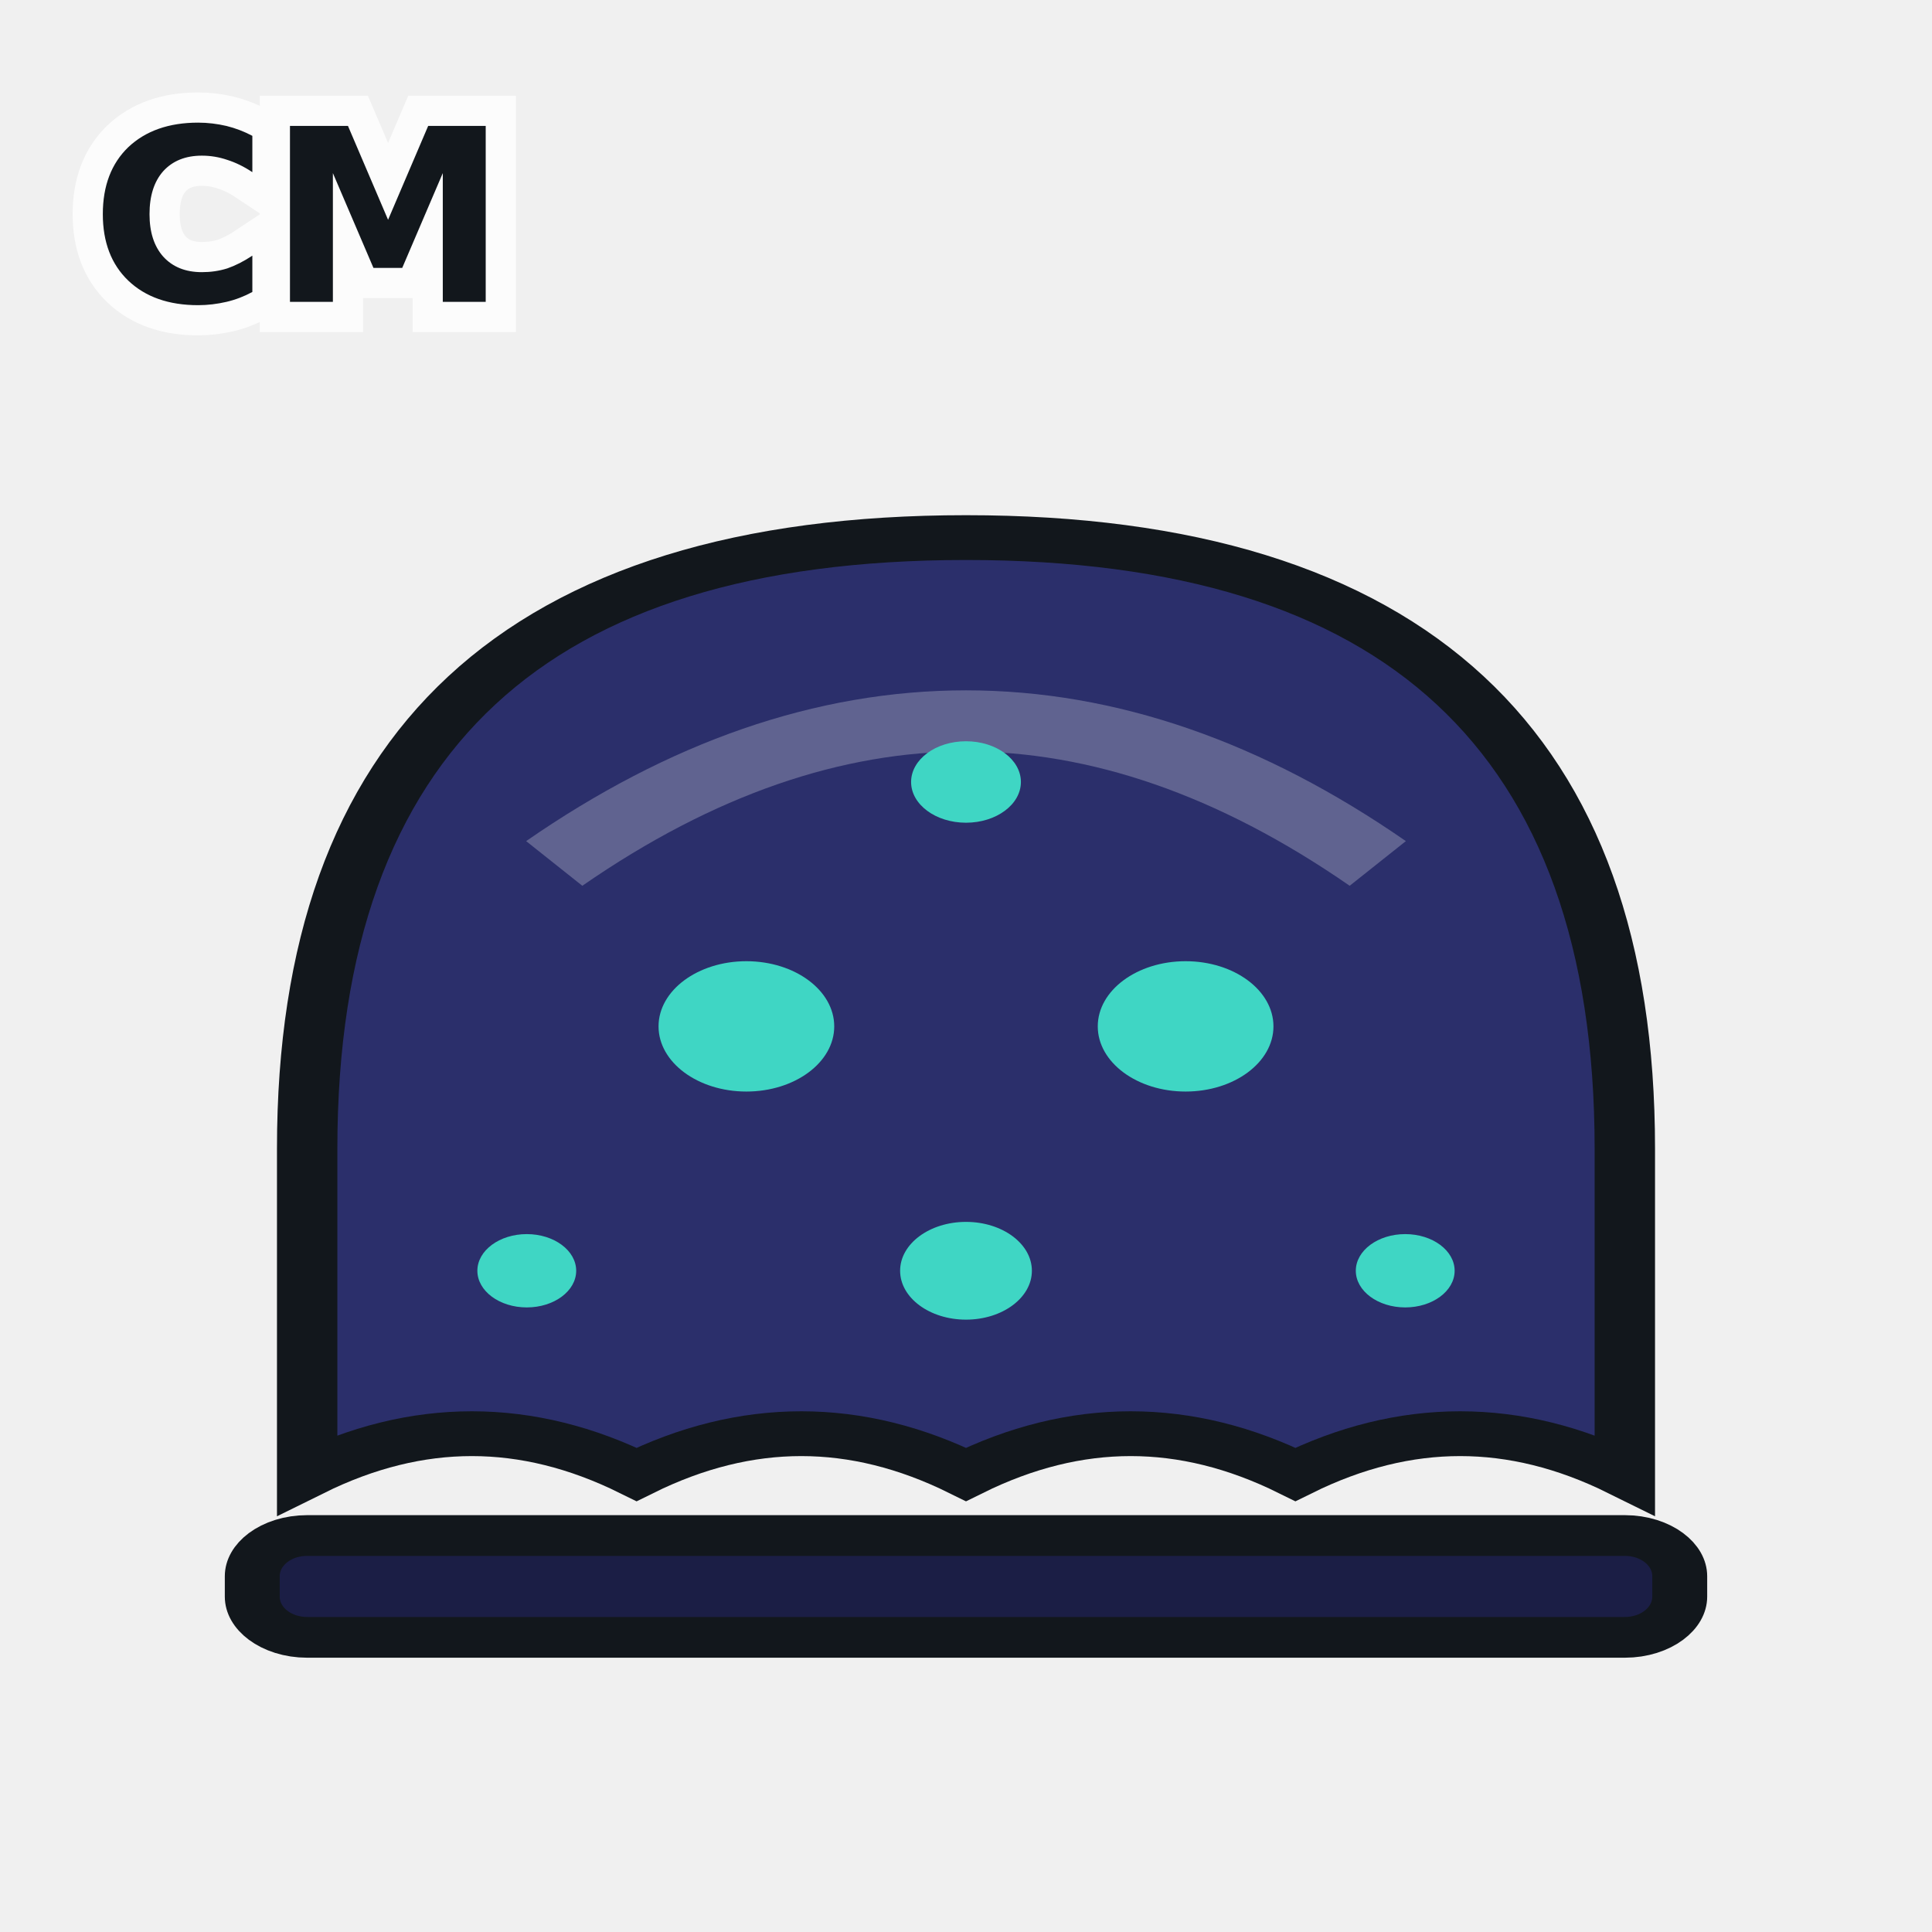
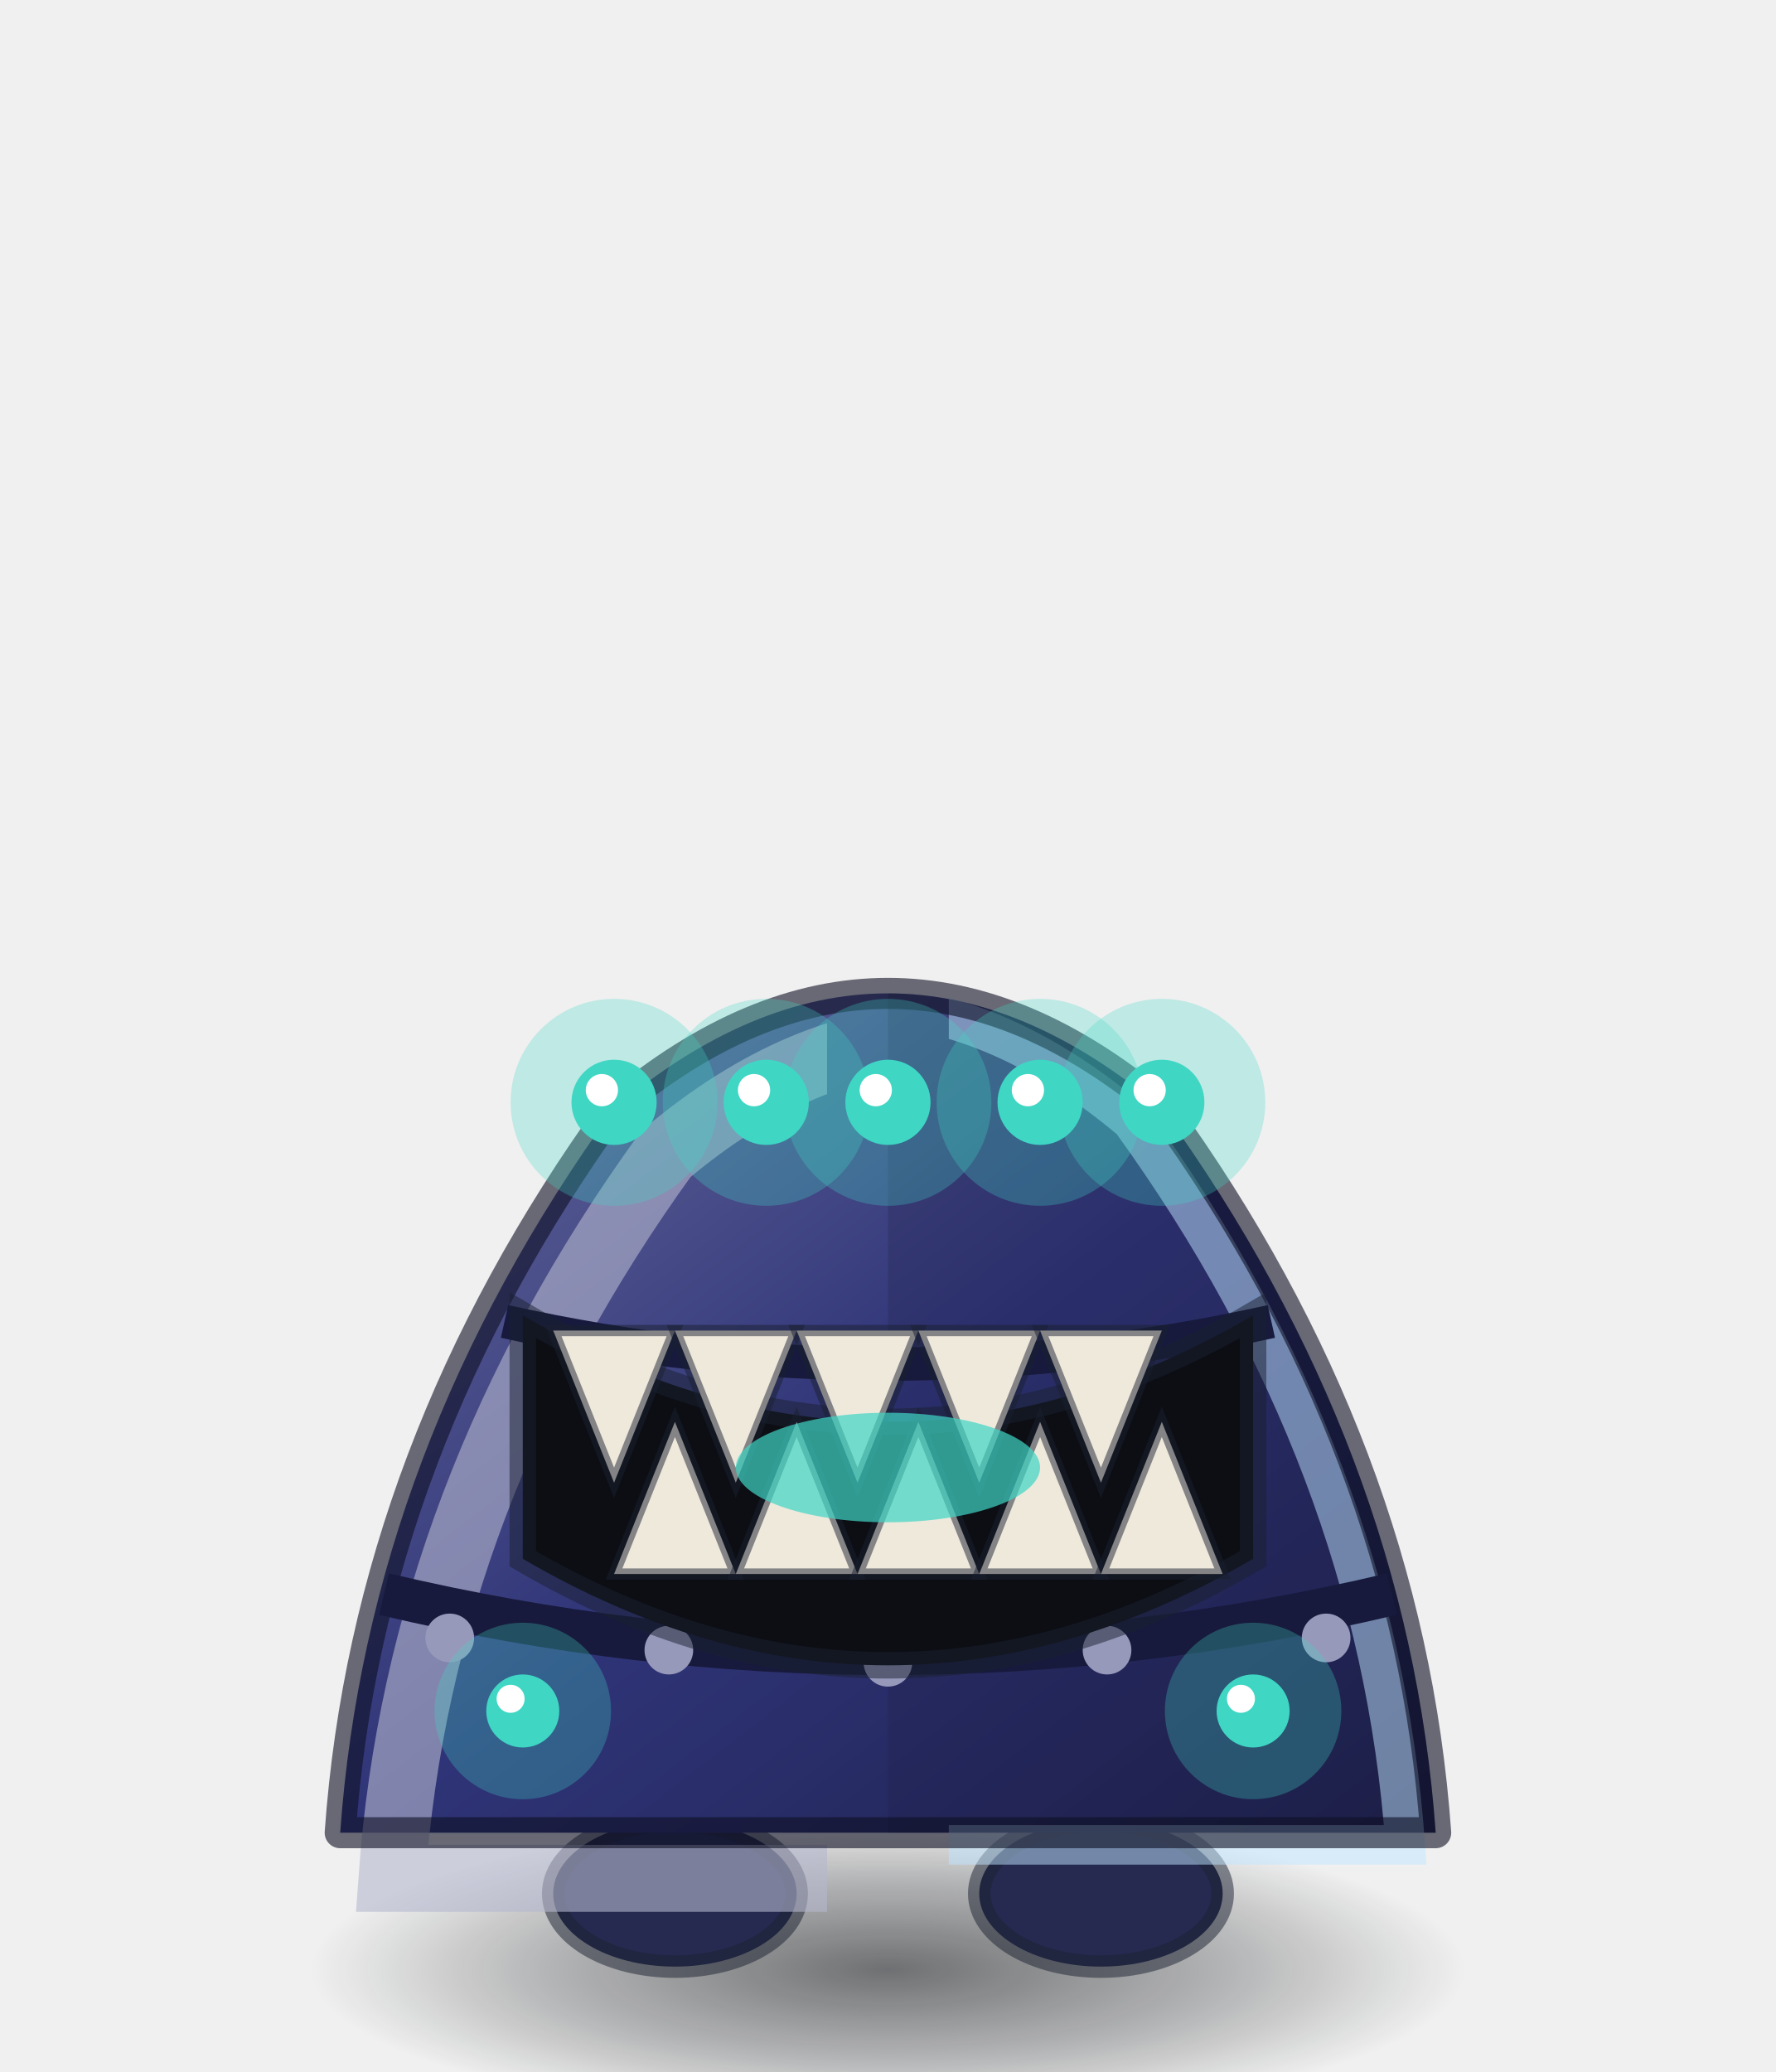
- <svg xmlns="http://www.w3.org/2000/svg" width="64" height="64" viewBox="0 0 64 64">
-   <g transform="translate(32,34) rotate(0) scale(1.263,0.937)">
-     <g transform="scale(.72)">
-       <g>
-         <rect x="-26" y="25" width="52" height="5" rx="2" fill="#1b1e45" stroke="#12171c" stroke-width="2" />
-         <path d="M-24 22 L-24 6 Q-24 -24 0 -24 Q24 -24 24 6 L24 22 Q18 18 12 22 Q6 18 0 22 Q-6 18 -12 22 Q-18 18 -24 22Z" fill="#2b2f6b" stroke="#12171c" stroke-width="2.2" />
-         <path d="M-15 -8 Q0 -22 15 -8" fill="none" stroke="#606390" stroke-width="3" />
-         <circle cx="-8" cy="0" r="3.2" fill="#3fd6c4" />
-         <circle cx="8" cy="0" r="3.2" fill="#3fd6c4" />
-         <circle cx="0" cy="-12" r="2" fill="#3fd6c4" />
-         <circle cx="-16" cy="12" r="1.8" fill="#3fd6c4" />
-         <circle cx="16" cy="12" r="1.8" fill="#3fd6c4" />
-         <circle cx="0" cy="12" r="2.4" fill="#3fd6c4" />
-       </g>
+ <svg xmlns="http://www.w3.org/2000/svg" width="96" height="112" viewBox="0 0 96 112">
+   <defs>
+     <radialGradient id="shadowg">
+       <stop offset="0" stop-color="#05080c" stop-opacity=".55" />
+       <stop offset=".6" stop-color="#05080c" stop-opacity=".25" />
+       <stop offset="1" stop-color="#05080c" stop-opacity="0" />
+     </radialGradient>
+   </defs>
+   <g transform="translate(48,104) scale(1.645)">
+     <ellipse cx="0" cy="1.5" rx="19" ry="5" fill="url(#shadowg)" />
+     <ellipse cx="-7" cy="-1" rx="4" ry="2.4" fill="#262a50" stroke="#1b2130" stroke-opacity=".5" stroke-width="0.74" />
+     <ellipse cx="7" cy="-1" rx="4" ry="2.4" fill="#262a50" stroke="#1b2130" stroke-opacity=".5" stroke-width="0.74" />
+     <linearGradient id="k448" x1="0" y1="0" x2="1" y2="1">
+       <stop offset="0" stop-color="#696c9d" />
+       <stop offset=".5" stop-color="#2f3478" />
+       <stop offset="1" stop-color="#1d204a" />
+     </linearGradient>
+     <clipPath id="k445">
+       <rect x="0" y="-90" width="120" height="180" />
+     </clipPath>
+     <clipPath id="k446">
+       <rect x="-120" y="-90" width="118" height="180" />
+     </clipPath>
+     <clipPath id="k447">
+       <rect x="2" y="-90" width="120" height="180" />
+     </clipPath>
+     <path d="M-18 -3Q-17.1 -15.6 -9.0 -26.8Q0 -34.36 9.0 -26.8Q17.1 -15.6 18 -3Z" fill="url(#k448)" />
+     <path d="M-18 -3Q-17.1 -15.6 -9.0 -26.8Q0 -34.36 9.0 -26.8Q17.1 -15.6 18 -3Z" fill="#171a3c" opacity="0.21" clip-path="url(#k445)" />
+     <g clip-path="url(#k446)">
+       <path d="M-18 -3Q-17.1 -15.6 -9.0 -26.8Q0 -34.36 9.0 -26.8Q17.1 -15.6 18 -3Z" fill="none" stroke="#b6b7cf" stroke-width="2.2" opacity=".6" transform="translate(1.7 1.5)" />
    </g>
+     <g clip-path="url(#k447)">
+       <path d="M-18 -3Q-17.1 -15.6 -9.0 -26.8Q0 -34.36 9.0 -26.8Q17.1 -15.6 18 -3Z" fill="none" stroke="#bfe6ff" stroke-width="1.3" opacity=".5" transform="translate(-1 0.4)" />
+     </g>
+     <path d="M-18 -3Q-17.1 -15.6 -9.0 -26.8Q0 -34.36 9.0 -26.8Q17.1 -15.6 18 -3Z" fill="none" stroke="#0e0f24" stroke-opacity=".6" stroke-width="1.02" stroke-linejoin="round" />
+     <path d="M-16.56 -10.84Q0 -6.92 16.56 -10.84" stroke="#171a3c" stroke-width="1.4" fill="none" />
+     <path d="M-12.6 -19.8Q0.0 -17.0 12.6 -19.8" stroke="#171a3c" stroke-width="1.1" fill="none" />
+     <circle cx="-14.4" cy="-9.4" r="0.8" fill="#9799bb" />
+     <circle cx="-7.2" cy="-9.0" r="0.8" fill="#9799bb" />
+     <circle cx="0.0" cy="-8.6" r="0.8" fill="#9799bb" />
+     <circle cx="7.2" cy="-9.0" r="0.8" fill="#9799bb" />
+     <circle cx="14.4" cy="-9.4" r="0.8" fill="#9799bb" />
+     <path d="M-12 -20Q0 -13 12 -20L12 -12Q0 -5 -12 -12Z" fill="#0c0e14" stroke="#1b2130" stroke-opacity=".5" stroke-width="0.87" />
+     <path d="M-11 -19.5l2 5l2 -5Z" fill="#efe9dc" stroke="#1b2130" stroke-opacity=".5" stroke-width="0.37" />
+     <path d="M-7 -19.5l2 5l2 -5Z" fill="#efe9dc" stroke="#1b2130" stroke-opacity=".5" stroke-width="0.37" />
+     <path d="M-3 -19.5l2 5l2 -5Z" fill="#efe9dc" stroke="#1b2130" stroke-opacity=".5" stroke-width="0.37" />
+     <path d="M1 -19.5l2 5l2 -5Z" fill="#efe9dc" stroke="#1b2130" stroke-opacity=".5" stroke-width="0.37" />
+     <path d="M5 -19.5l2 5l2 -5Z" fill="#efe9dc" stroke="#1b2130" stroke-opacity=".5" stroke-width="0.37" />
+     <path d="M-9 -11.5l2 -5l2 5Z" fill="#efe9dc" stroke="#1b2130" stroke-opacity=".5" stroke-width="0.37" />
+     <path d="M-5 -11.5l2 -5l2 5Z" fill="#efe9dc" stroke="#1b2130" stroke-opacity=".5" stroke-width="0.37" />
+     <path d="M-1 -11.5l2 -5l2 5Z" fill="#efe9dc" stroke="#1b2130" stroke-opacity=".5" stroke-width="0.37" />
+     <path d="M3 -11.5l2 -5l2 5Z" fill="#efe9dc" stroke="#1b2130" stroke-opacity=".5" stroke-width="0.37" />
+     <path d="M7 -11.5l2 -5l2 5Z" fill="#efe9dc" stroke="#1b2130" stroke-opacity=".5" stroke-width="0.37" />
+     <ellipse cx="0" cy="-15" rx="5" ry="1.8" fill="#3fd6c4" opacity=".7" />
+     <circle cx="-9.0" cy="-27.0" r="3.4" fill="#3fd6c4" opacity=".28" />
+     <circle cx="-9.0" cy="-27.0" r="1.4" fill="#3fd6c4" />
+     <circle cx="-9.4" cy="-27.4" r="0.53" fill="#fff" />
+     <circle cx="-4.0" cy="-27.0" r="3.4" fill="#3fd6c4" opacity=".28" />
+     <circle cx="-4.0" cy="-27.0" r="1.4" fill="#3fd6c4" />
+     <circle cx="-4.4" cy="-27.4" r="0.53" fill="#fff" />
+     <circle cx="0.0" cy="-27.0" r="3.4" fill="#3fd6c4" opacity=".28" />
+     <circle cx="0.0" cy="-27.0" r="1.4" fill="#3fd6c4" />
+     <circle cx="-0.4" cy="-27.4" r="0.53" fill="#fff" />
+     <circle cx="5.0" cy="-27.0" r="3.4" fill="#3fd6c4" opacity=".28" />
+     <circle cx="5.0" cy="-27.0" r="1.4" fill="#3fd6c4" />
+     <circle cx="4.6" cy="-27.4" r="0.53" fill="#fff" />
+     <circle cx="9.0" cy="-27.0" r="3.4" fill="#3fd6c4" opacity=".28" />
+     <circle cx="9.0" cy="-27.0" r="1.4" fill="#3fd6c4" />
+     <circle cx="8.6" cy="-27.4" r="0.53" fill="#fff" />
+     <circle cx="-12.0" cy="-7.0" r="2.9" fill="#3fd6c4" opacity=".28" />
+     <circle cx="-12.0" cy="-7.0" r="1.2" fill="#3fd6c4" />
+     <circle cx="-12.4" cy="-7.4" r="0.46" fill="#fff" />
+     <circle cx="12.0" cy="-7.0" r="2.9" fill="#3fd6c4" opacity=".28" />
+     <circle cx="12.0" cy="-7.0" r="1.2" fill="#3fd6c4" />
+     <circle cx="11.6" cy="-7.4" r="0.46" fill="#fff" />
  </g>
-   <text x="3" y="10" font-family="Verdana,DejaVu Sans,sans-serif" font-size="8" font-weight="700" fill="#12171c" stroke="#fff" stroke-width="2" stroke-opacity=".8" paint-order="stroke">CM</text>
</svg>
